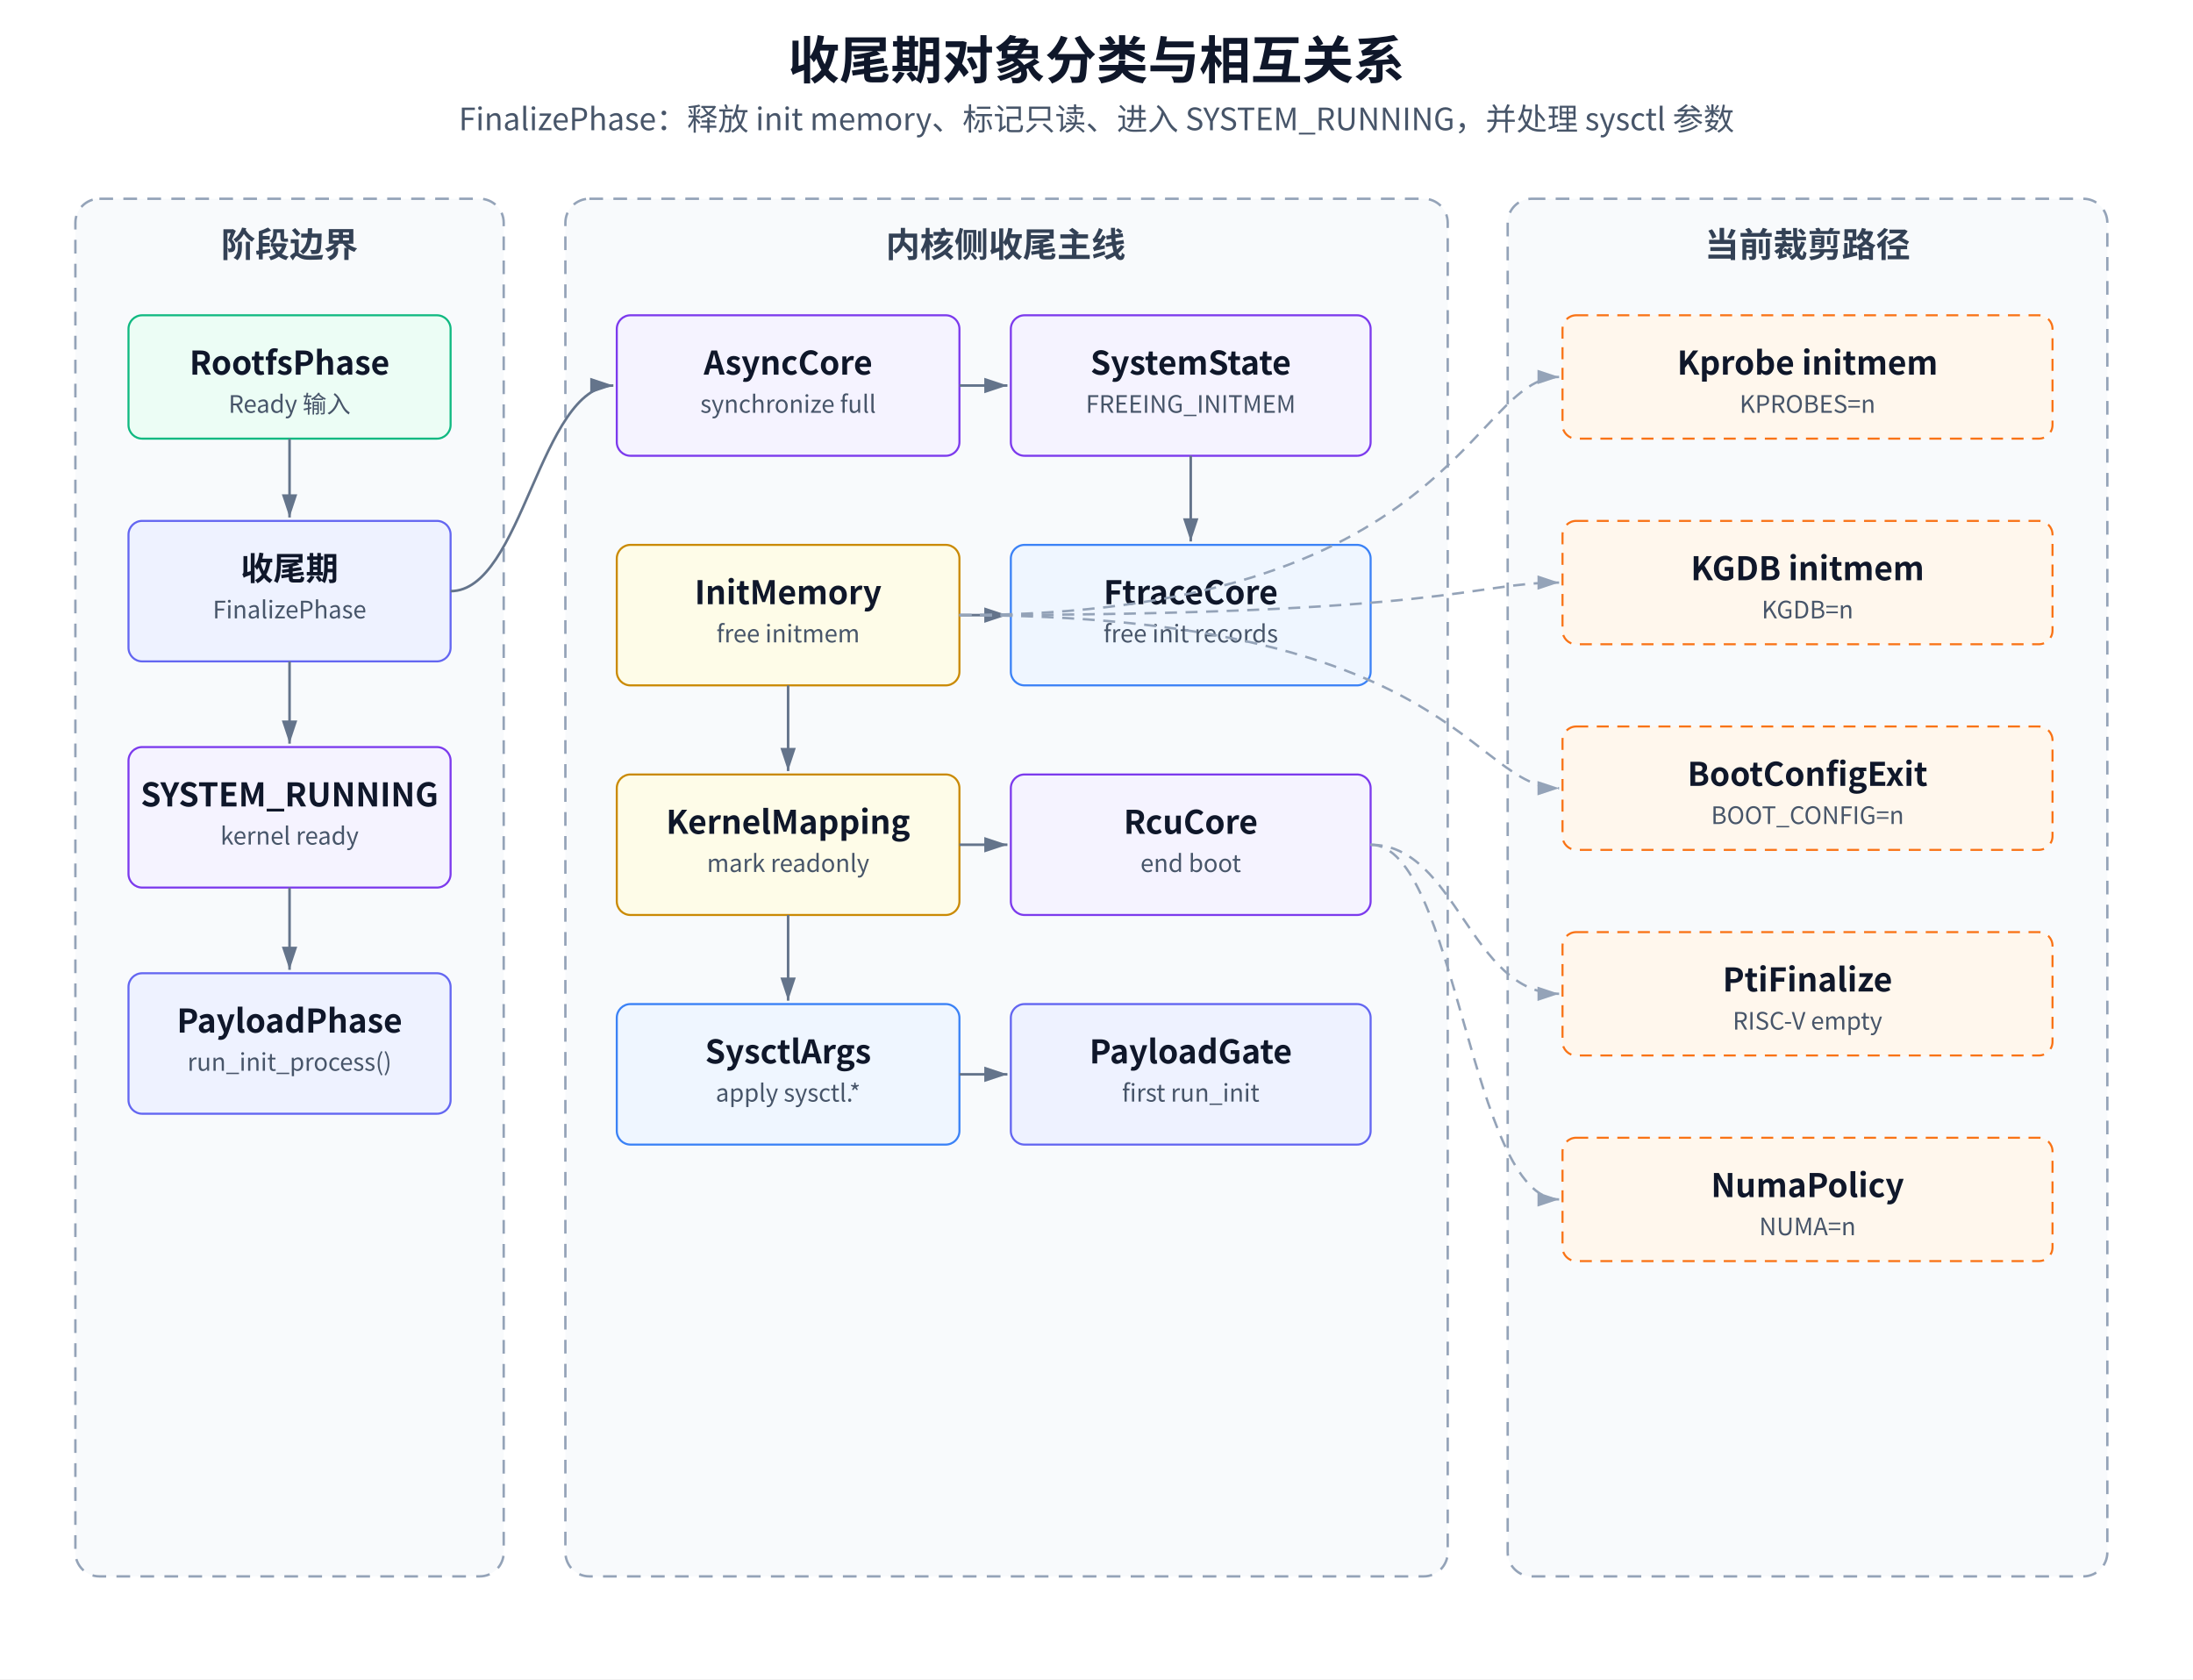
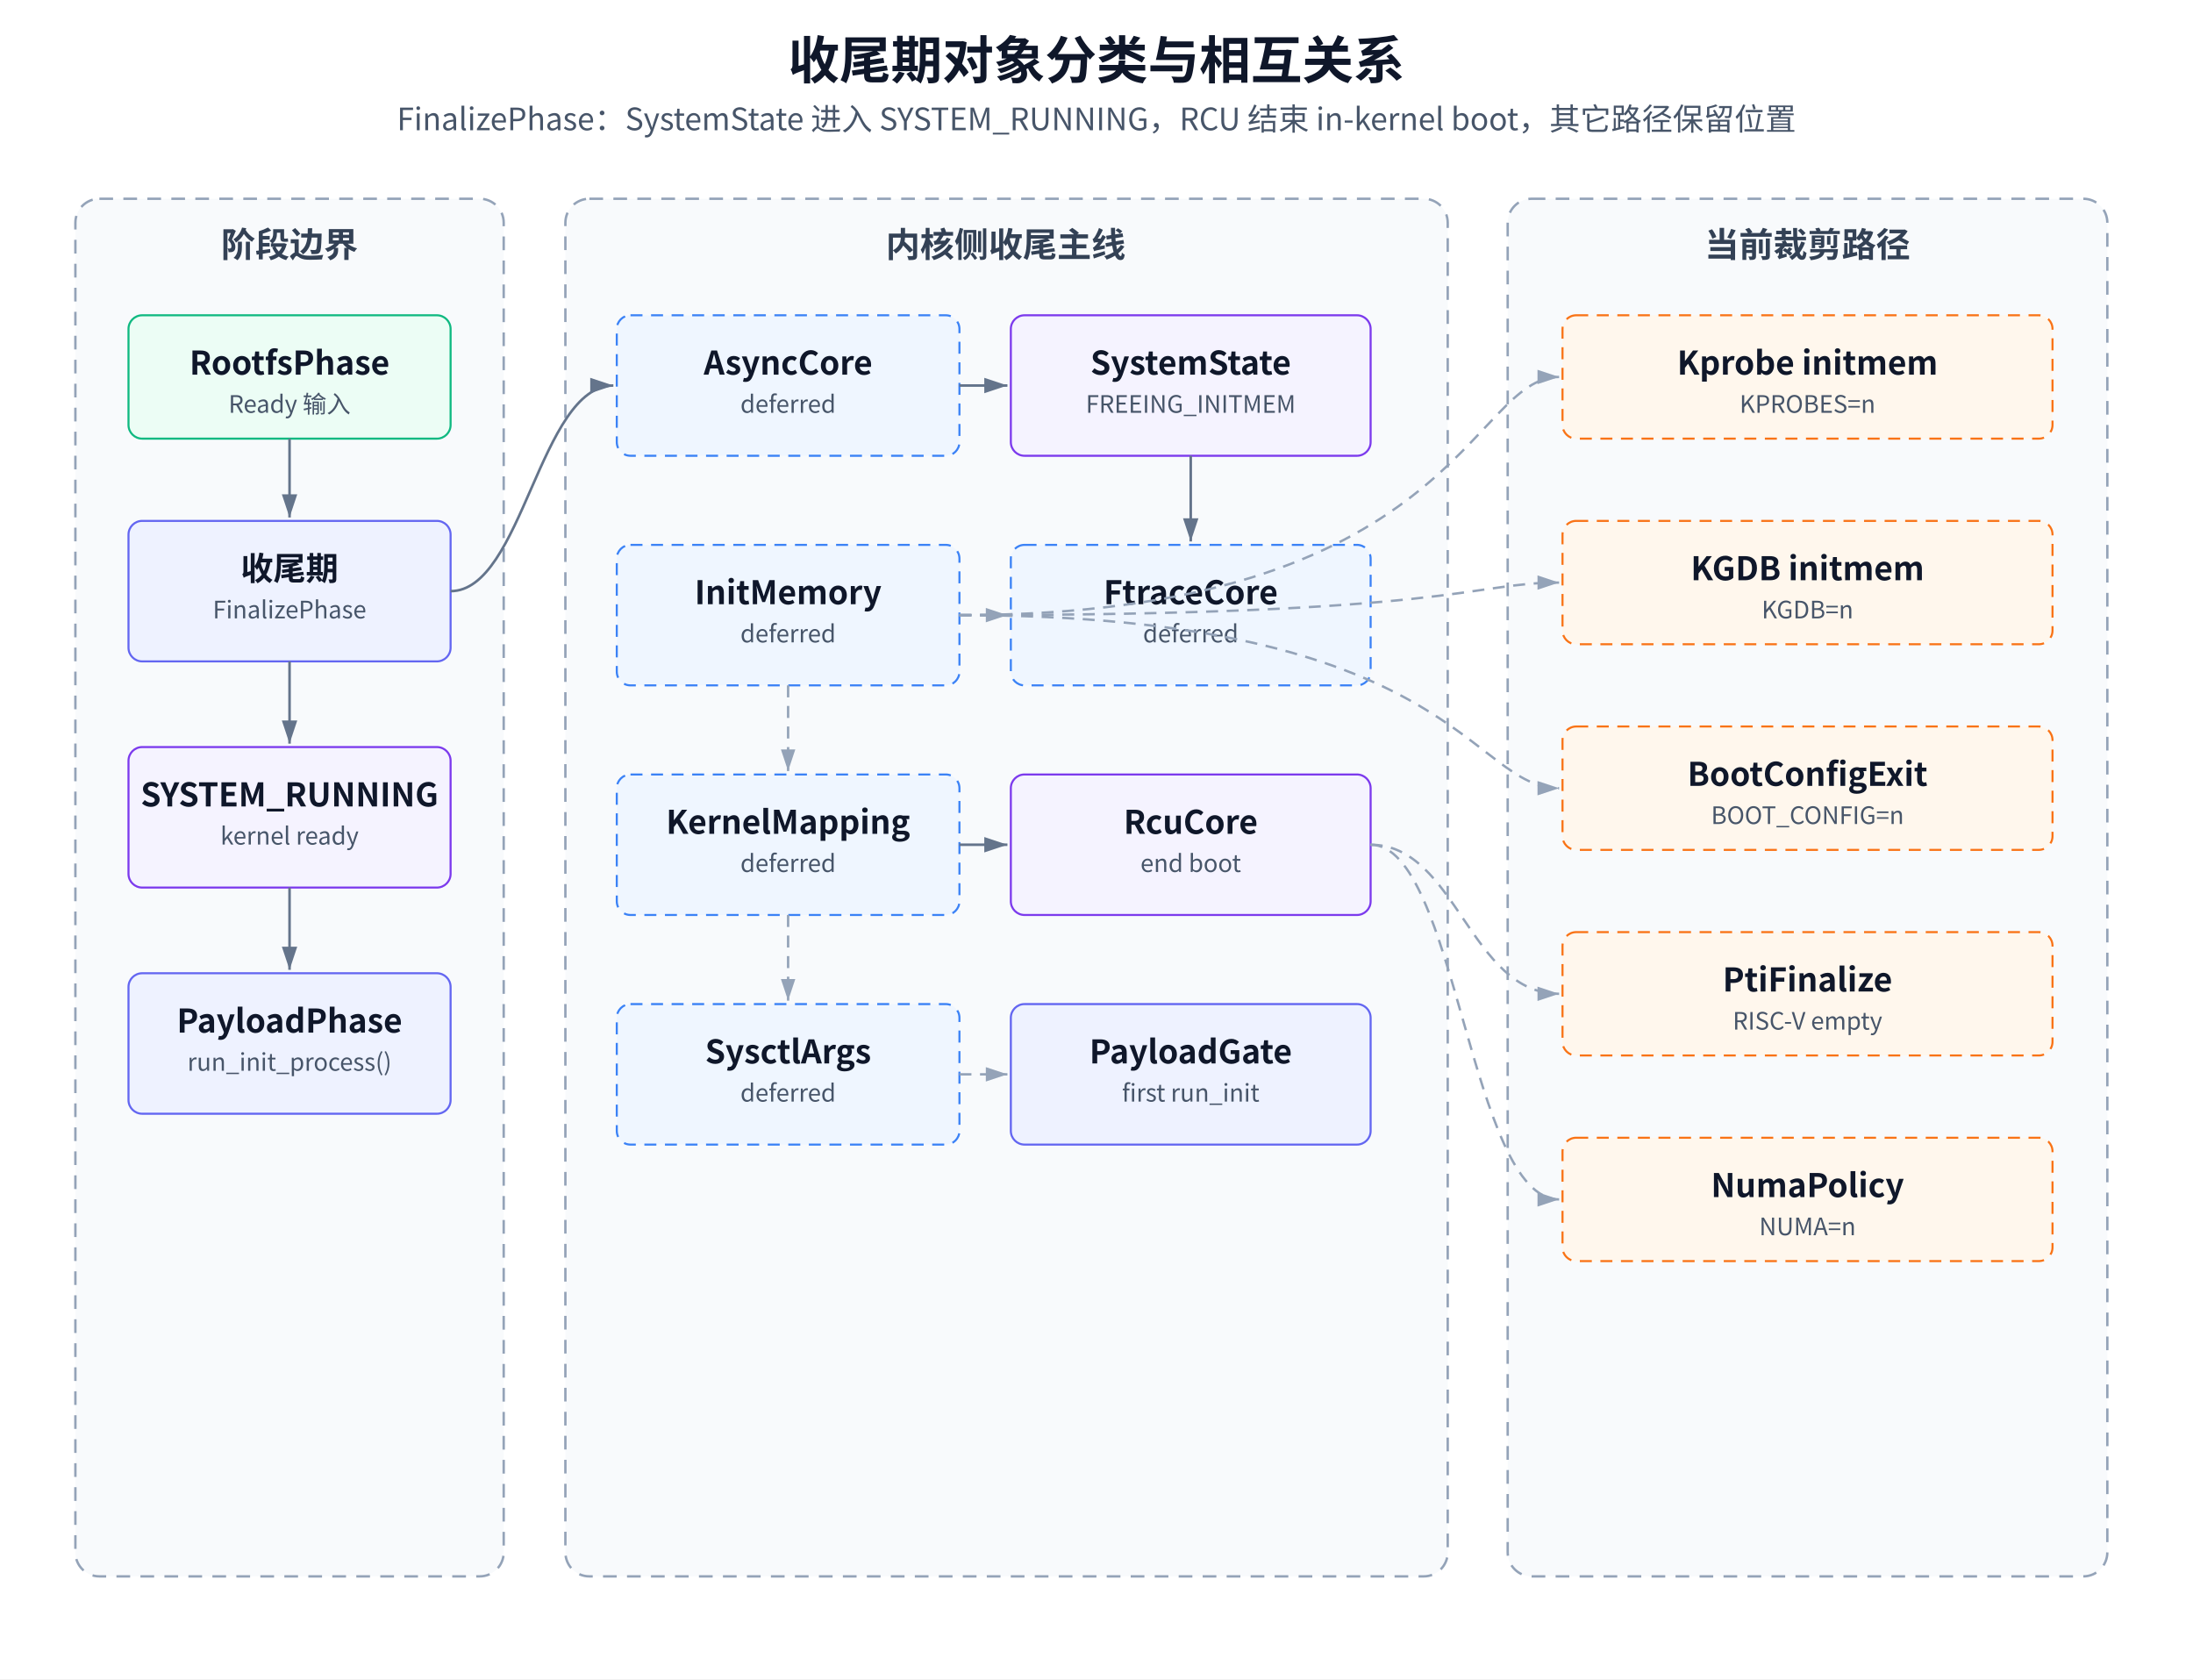
<svg xmlns="http://www.w3.org/2000/svg" width="1280" height="980" viewBox="0 0 1280 980" role="img" aria-labelledby="title desc">
  <defs>
-     <style>text{font-family:"Microsoft YaHei","Noto Sans CJK SC","Source Han Sans SC",Arial,sans-serif;fill:#0f172a}.title{font-size:30px;font-weight:600}.subtitle{font-size:18px;fill:#475569}.group{fill:#f8fafc;stroke:#94a3b8;stroke-width:1.4;stroke-dasharray:8 6}.box{fill:#fff;stroke:#334155;stroke-width:1.2}.phase{fill:#eef2ff;stroke:#6366f1}.ready,.core{fill:#ecfdf5;stroke:#10b981}.mm{fill:#fefce8;stroke:#ca8a04}.sync{fill:#f5f3ff;stroke:#7c3aed}.support{fill:#eff6ff;stroke:#3b82f6}.trimmed{fill:#fff7ed;stroke:#f97316;stroke-dasharray:7 5}.label{font-size:19px;font-weight:600;dominant-baseline:middle}.small{font-size:14px;fill:#475569;dominant-baseline:middle}.group-title{font-size:20px;font-weight:600;fill:#334155}.edge{stroke:#64748b;stroke-width:1.5;fill:none;marker-end:url(#arrow)}.edge-dash{stroke:#94a3b8;stroke-width:1.4;fill:none;stroke-dasharray:7 5;marker-end:url(#arrow2)}</style>
+     <style>text{font-family:"Microsoft YaHei","Noto Sans CJK SC","Source Han Sans SC",Arial,sans-serif;fill:#0f172a}.title{font-size:30px;font-weight:600}.subtitle{font-size:18px;fill:#475569}.group{fill:#f8fafc;stroke:#94a3b8;stroke-width:1.4;stroke-dasharray:8 6}.box{fill:#fff;stroke:#334155;stroke-width:1.2}.phase{fill:#eef2ff;stroke:#6366f1}.ready,.core{fill:#ecfdf5;stroke:#10b981}.mm{fill:#fefce8;stroke:#ca8a04}.sync{fill:#f5f3ff;stroke:#7c3aed}.support{fill:#eff6ff;stroke:#3b82f6}.deferred{fill:#eff6ff;stroke:#3b82f6;stroke-dasharray:7 5}.trimmed{fill:#fff7ed;stroke:#f97316;stroke-dasharray:7 5}.label{font-size:19px;font-weight:600;dominant-baseline:middle}.small{font-size:14px;fill:#475569;dominant-baseline:middle}.group-title{font-size:20px;font-weight:600;fill:#334155}.edge{stroke:#64748b;stroke-width:1.5;fill:none;marker-end:url(#arrow)}.edge-dash{stroke:#94a3b8;stroke-width:1.4;fill:none;stroke-dasharray:7 5;marker-end:url(#arrow2)}</style>
    <marker id="arrow" markerWidth="10" markerHeight="10" refX="9" refY="3" orient="auto" markerUnits="strokeWidth">
      <path d="M0,0 L0,6 L9,3 z" fill="#64748b" />
    </marker>
    <marker id="arrow2" markerWidth="10" markerHeight="10" refX="9" refY="3" orient="auto" markerUnits="strokeWidth">
      <path d="M0,0 L0,6 L9,3 z" fill="#94a3b8" />
    </marker>
  </defs>
  <rect width="1280" height="980" fill="#fff" />
  <text x="640" y="46" text-anchor="middle" class="title">收尾期对象分类与相互关系</text>
-   <text x="640" y="76" text-anchor="middle" class="subtitle">FinalizePhase：释放 init memory、标记只读、进入 SYSTEM_RUNNING，并处理 sysctl 参数</text>
+   <text x="640" y="76" text-anchor="middle" class="subtitle">FinalizePhase：SystemState 进入 SYSTEM_RUNNING，RCU 结束 in-kernel boot，其它路径保留位置</text>
  <rect x="44" y="116" width="250" height="804" rx="14" class="group" />
  <text x="169" y="150" text-anchor="middle" class="group-title">阶段边界</text>
  <rect x="75" y="184" width="188" height="72" rx="8" class="box ready" />
  <text x="169" y="212" text-anchor="middle" class="label">RootfsPhase</text>
  <text x="169" y="236" text-anchor="middle" class="small">Ready 输入</text>
  <rect x="75" y="304" width="188" height="82" rx="8" class="box phase" />
  <text x="169" y="332" text-anchor="middle" class="label">收尾期</text>
  <text x="169" y="356" text-anchor="middle" class="small">FinalizePhase</text>
  <rect x="75" y="436" width="188" height="82" rx="8" class="box sync" />
  <text x="169" y="464" text-anchor="middle" class="label">SYSTEM_RUNNING</text>
  <text x="169" y="488" text-anchor="middle" class="small">kernel ready</text>
  <rect x="75" y="568" width="188" height="82" rx="8" class="box phase" />
  <text x="169" y="596" text-anchor="middle" class="label">PayloadPhase</text>
  <text x="169" y="620" text-anchor="middle" class="small">run_init_process()</text>
  <path d="M169 256 L169 302" class="edge" />
  <path d="M169 386 L169 434" class="edge" />
  <path d="M169 518 L169 566" class="edge" />
  <rect x="330" y="116" width="515" height="804" rx="14" class="group" />
  <text x="587" y="150" text-anchor="middle" class="group-title">内核侧收尾主线</text>
-   <rect x="360" y="184" width="200" height="82" rx="8" class="box sync" />
+   <rect x="360" y="184" width="200" height="82" rx="8" class="box deferred" />
  <text x="460" y="212" text-anchor="middle" class="label">AsyncCore</text>
-   <text x="460" y="236" text-anchor="middle" class="small">synchronize full</text>
+   <text x="460" y="236" text-anchor="middle" class="small">deferred</text>
  <rect x="590" y="184" width="210" height="82" rx="8" class="box sync" />
  <text x="695" y="212" text-anchor="middle" class="label">SystemState</text>
  <text x="695" y="236" text-anchor="middle" class="small">FREEING_INITMEM</text>
-   <rect x="360" y="318" width="200" height="82" rx="8" class="box mm" />
+   <rect x="360" y="318" width="200" height="82" rx="8" class="box deferred" />
  <text x="460" y="346" text-anchor="middle" class="label">InitMemory</text>
-   <text x="460" y="370" text-anchor="middle" class="small">free initmem</text>
-   <rect x="590" y="318" width="210" height="82" rx="8" class="box support" />
+   <text x="460" y="370" text-anchor="middle" class="small">deferred</text>
+   <rect x="590" y="318" width="210" height="82" rx="8" class="box deferred" />
  <text x="695" y="346" text-anchor="middle" class="label">FtraceCore</text>
-   <text x="695" y="370" text-anchor="middle" class="small">free init records</text>
-   <rect x="360" y="452" width="200" height="82" rx="8" class="box mm" />
+   <text x="695" y="370" text-anchor="middle" class="small">deferred</text>
+   <rect x="360" y="452" width="200" height="82" rx="8" class="box deferred" />
  <text x="460" y="480" text-anchor="middle" class="label">KernelMapping</text>
-   <text x="460" y="504" text-anchor="middle" class="small">mark readonly</text>
+   <text x="460" y="504" text-anchor="middle" class="small">deferred</text>
  <rect x="590" y="452" width="210" height="82" rx="8" class="box sync" />
  <text x="695" y="480" text-anchor="middle" class="label">RcuCore</text>
  <text x="695" y="504" text-anchor="middle" class="small">end boot</text>
-   <rect x="360" y="586" width="200" height="82" rx="8" class="box support" />
+   <rect x="360" y="586" width="200" height="82" rx="8" class="box deferred" />
  <text x="460" y="614" text-anchor="middle" class="label">SysctlArgs</text>
-   <text x="460" y="638" text-anchor="middle" class="small">apply sysctl.*</text>
+   <text x="460" y="638" text-anchor="middle" class="small">deferred</text>
  <rect x="590" y="586" width="210" height="82" rx="8" class="box phase" />
  <text x="695" y="614" text-anchor="middle" class="label">PayloadGate</text>
  <text x="695" y="638" text-anchor="middle" class="small">first run_init</text>
  <path d="M263 345 C305 345,315 225,358 225" class="edge" />
  <path d="M560 225 L588 225" class="edge" />
  <path d="M695 266 L695 316" class="edge" />
-   <path d="M560 359 L588 359" class="edge" />
-   <path d="M460 400 L460 450" class="edge" />
+   <path d="M560 359 L588 359" class="edge-dash" />
+   <path d="M460 400 L460 450" class="edge-dash" />
  <path d="M560 493 L588 493" class="edge" />
-   <path d="M460 534 L460 584" class="edge" />
-   <path d="M560 627 L588 627" class="edge" />
+   <path d="M460 534 L460 584" class="edge-dash" />
+   <path d="M560 627 L588 627" class="edge-dash" />
  <rect x="880" y="116" width="350" height="804" rx="14" class="group" />
  <text x="1055" y="150" text-anchor="middle" class="group-title">当前裁剪路径</text>
  <rect x="912" y="184" width="286" height="72" rx="8" class="box trimmed" />
  <text x="1055" y="212" text-anchor="middle" class="label">Kprobe initmem</text>
  <text x="1055" y="236" text-anchor="middle" class="small">KPROBES=n</text>
  <rect x="912" y="304" width="286" height="72" rx="8" class="box trimmed" />
  <text x="1055" y="332" text-anchor="middle" class="label">KGDB initmem</text>
  <text x="1055" y="356" text-anchor="middle" class="small">KGDB=n</text>
  <rect x="912" y="424" width="286" height="72" rx="8" class="box trimmed" />
  <text x="1055" y="452" text-anchor="middle" class="label">BootConfigExit</text>
  <text x="1055" y="476" text-anchor="middle" class="small">BOOT_CONFIG=n</text>
  <rect x="912" y="544" width="286" height="72" rx="8" class="box trimmed" />
  <text x="1055" y="572" text-anchor="middle" class="label">PtiFinalize</text>
  <text x="1055" y="596" text-anchor="middle" class="small">RISC-V empty</text>
  <rect x="912" y="664" width="286" height="72" rx="8" class="box trimmed" />
  <text x="1055" y="692" text-anchor="middle" class="label">NumaPolicy</text>
  <text x="1055" y="716" text-anchor="middle" class="small">NUMA=n</text>
  <path d="M560 359 C850 359,858 220,910 220" class="edge-dash" />
  <path d="M560 359 C850 359,858 340,910 340" class="edge-dash" />
  <path d="M560 359 C850 359,858 460,910 460" class="edge-dash" />
  <path d="M800 493 C850 493,858 580,910 580" class="edge-dash" />
  <path d="M800 493 C850 493,858 700,910 700" class="edge-dash" />
</svg>
